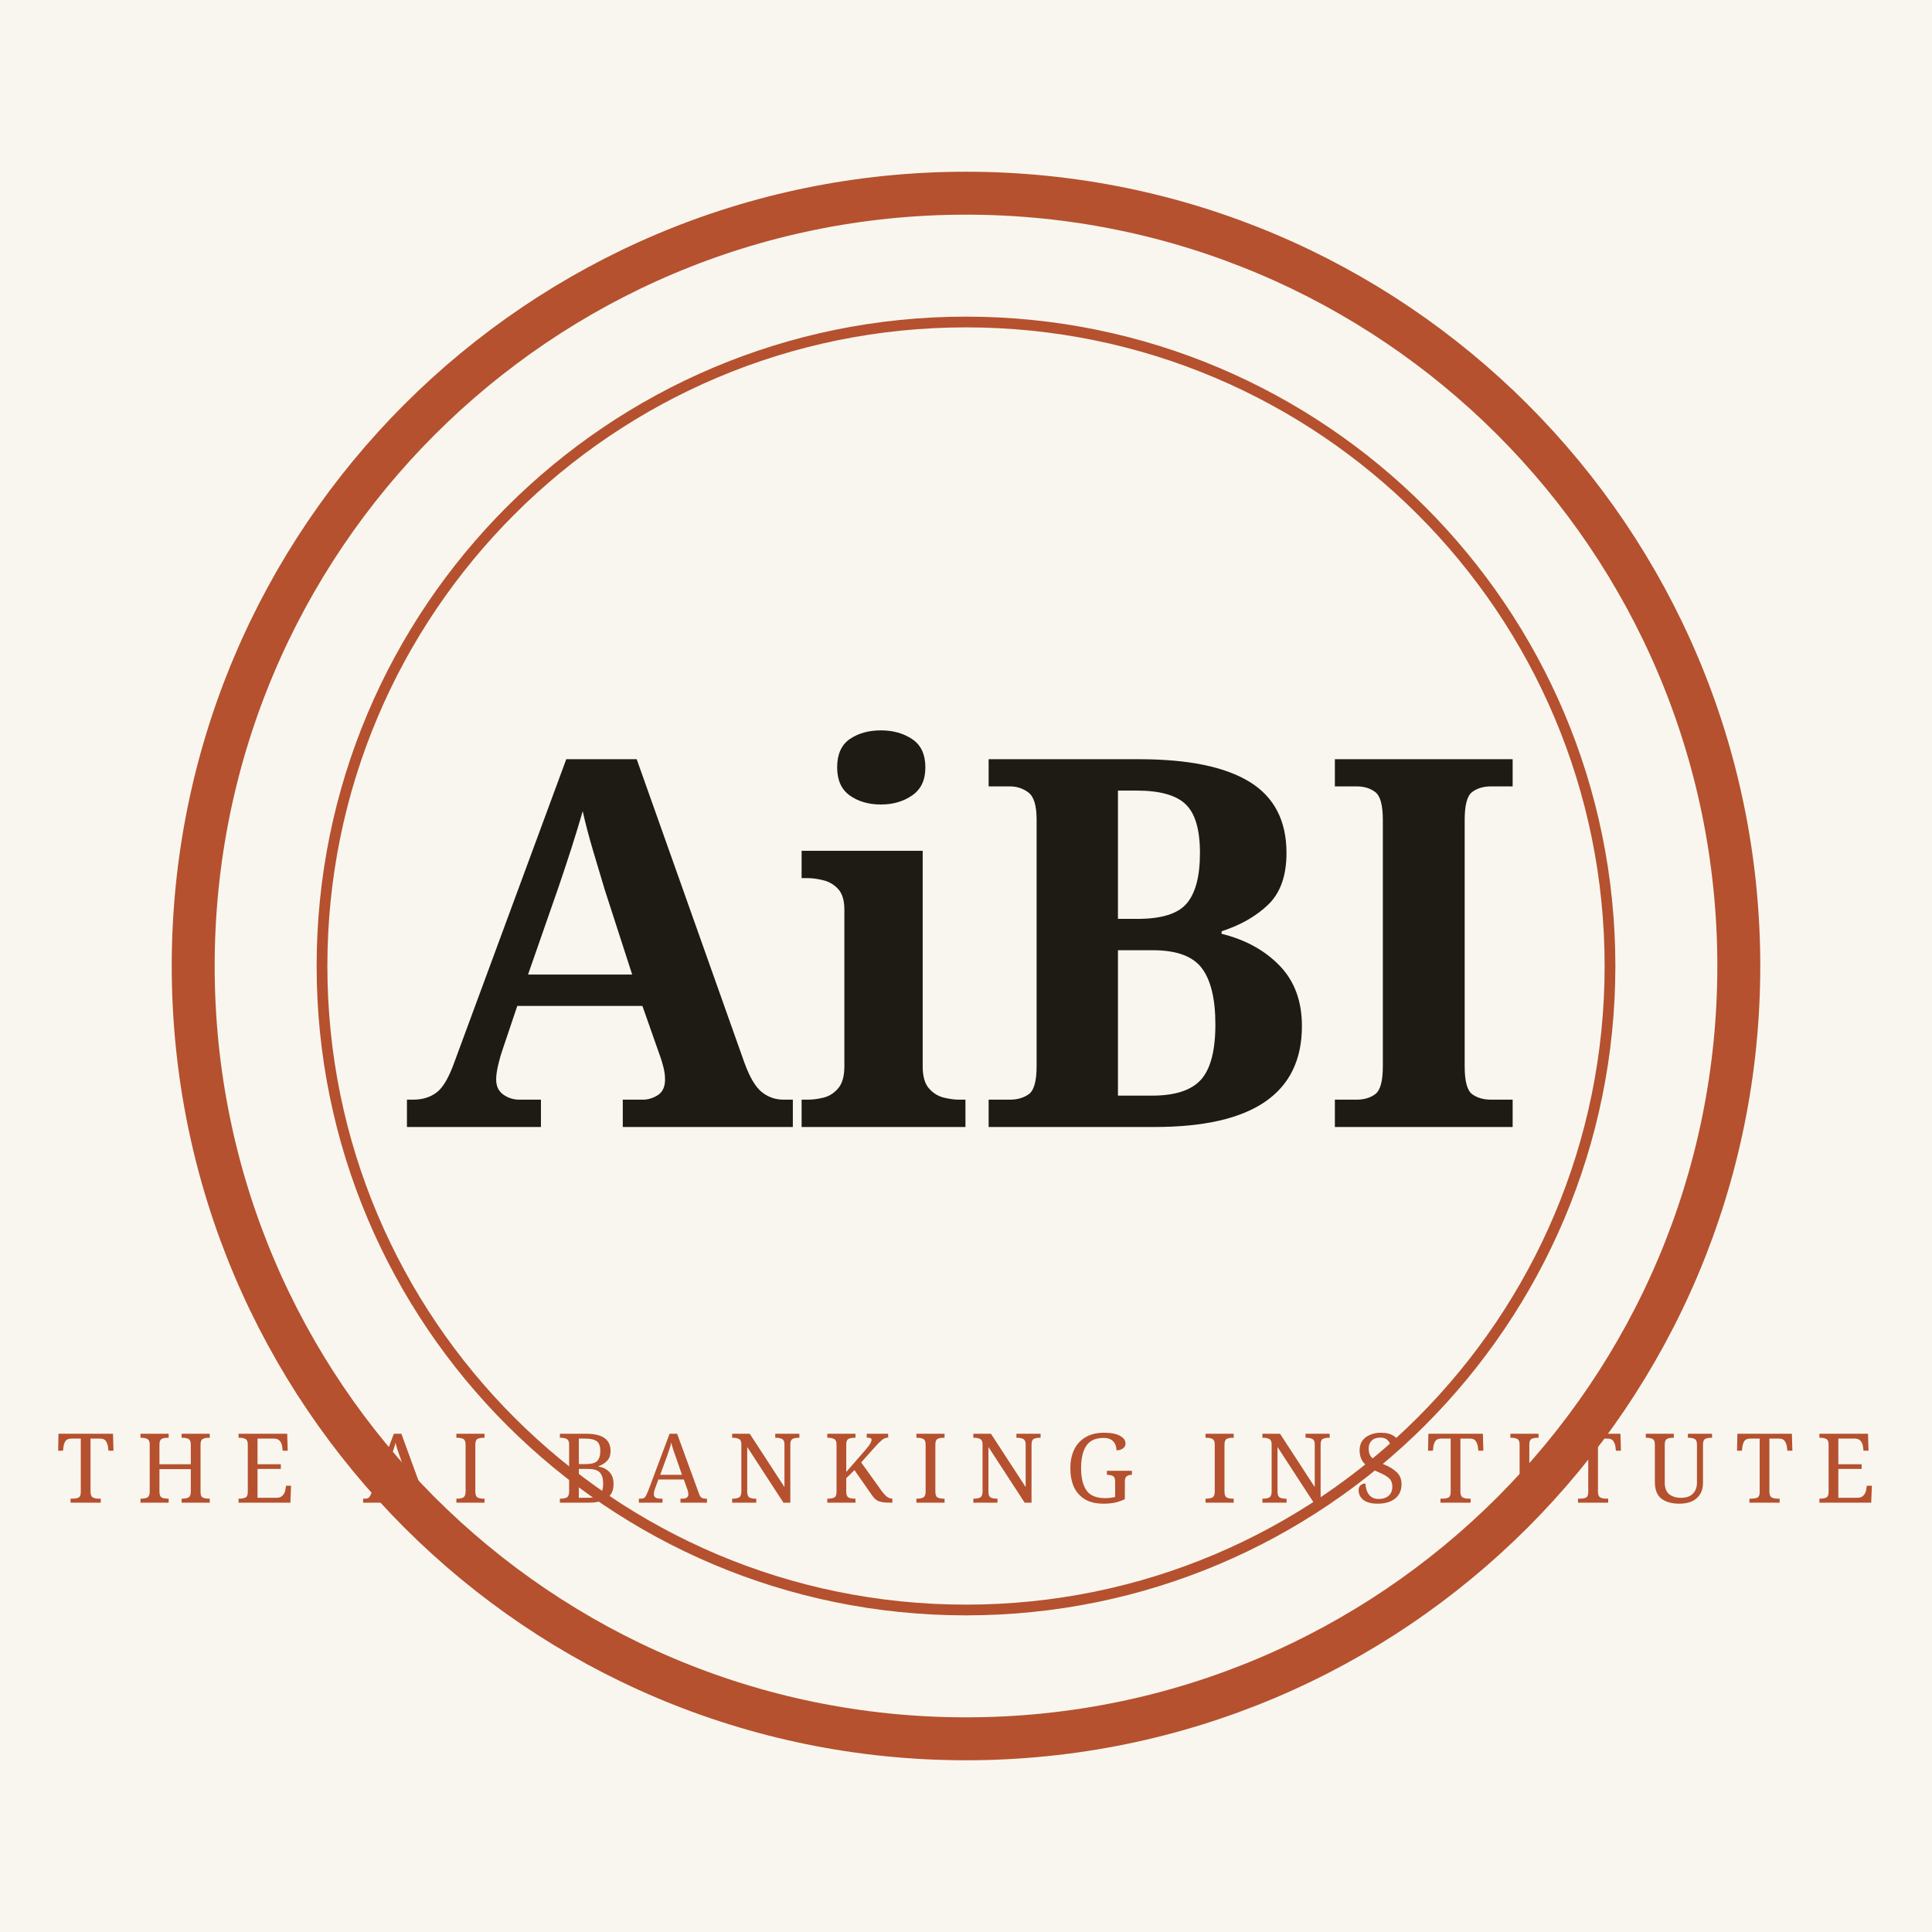
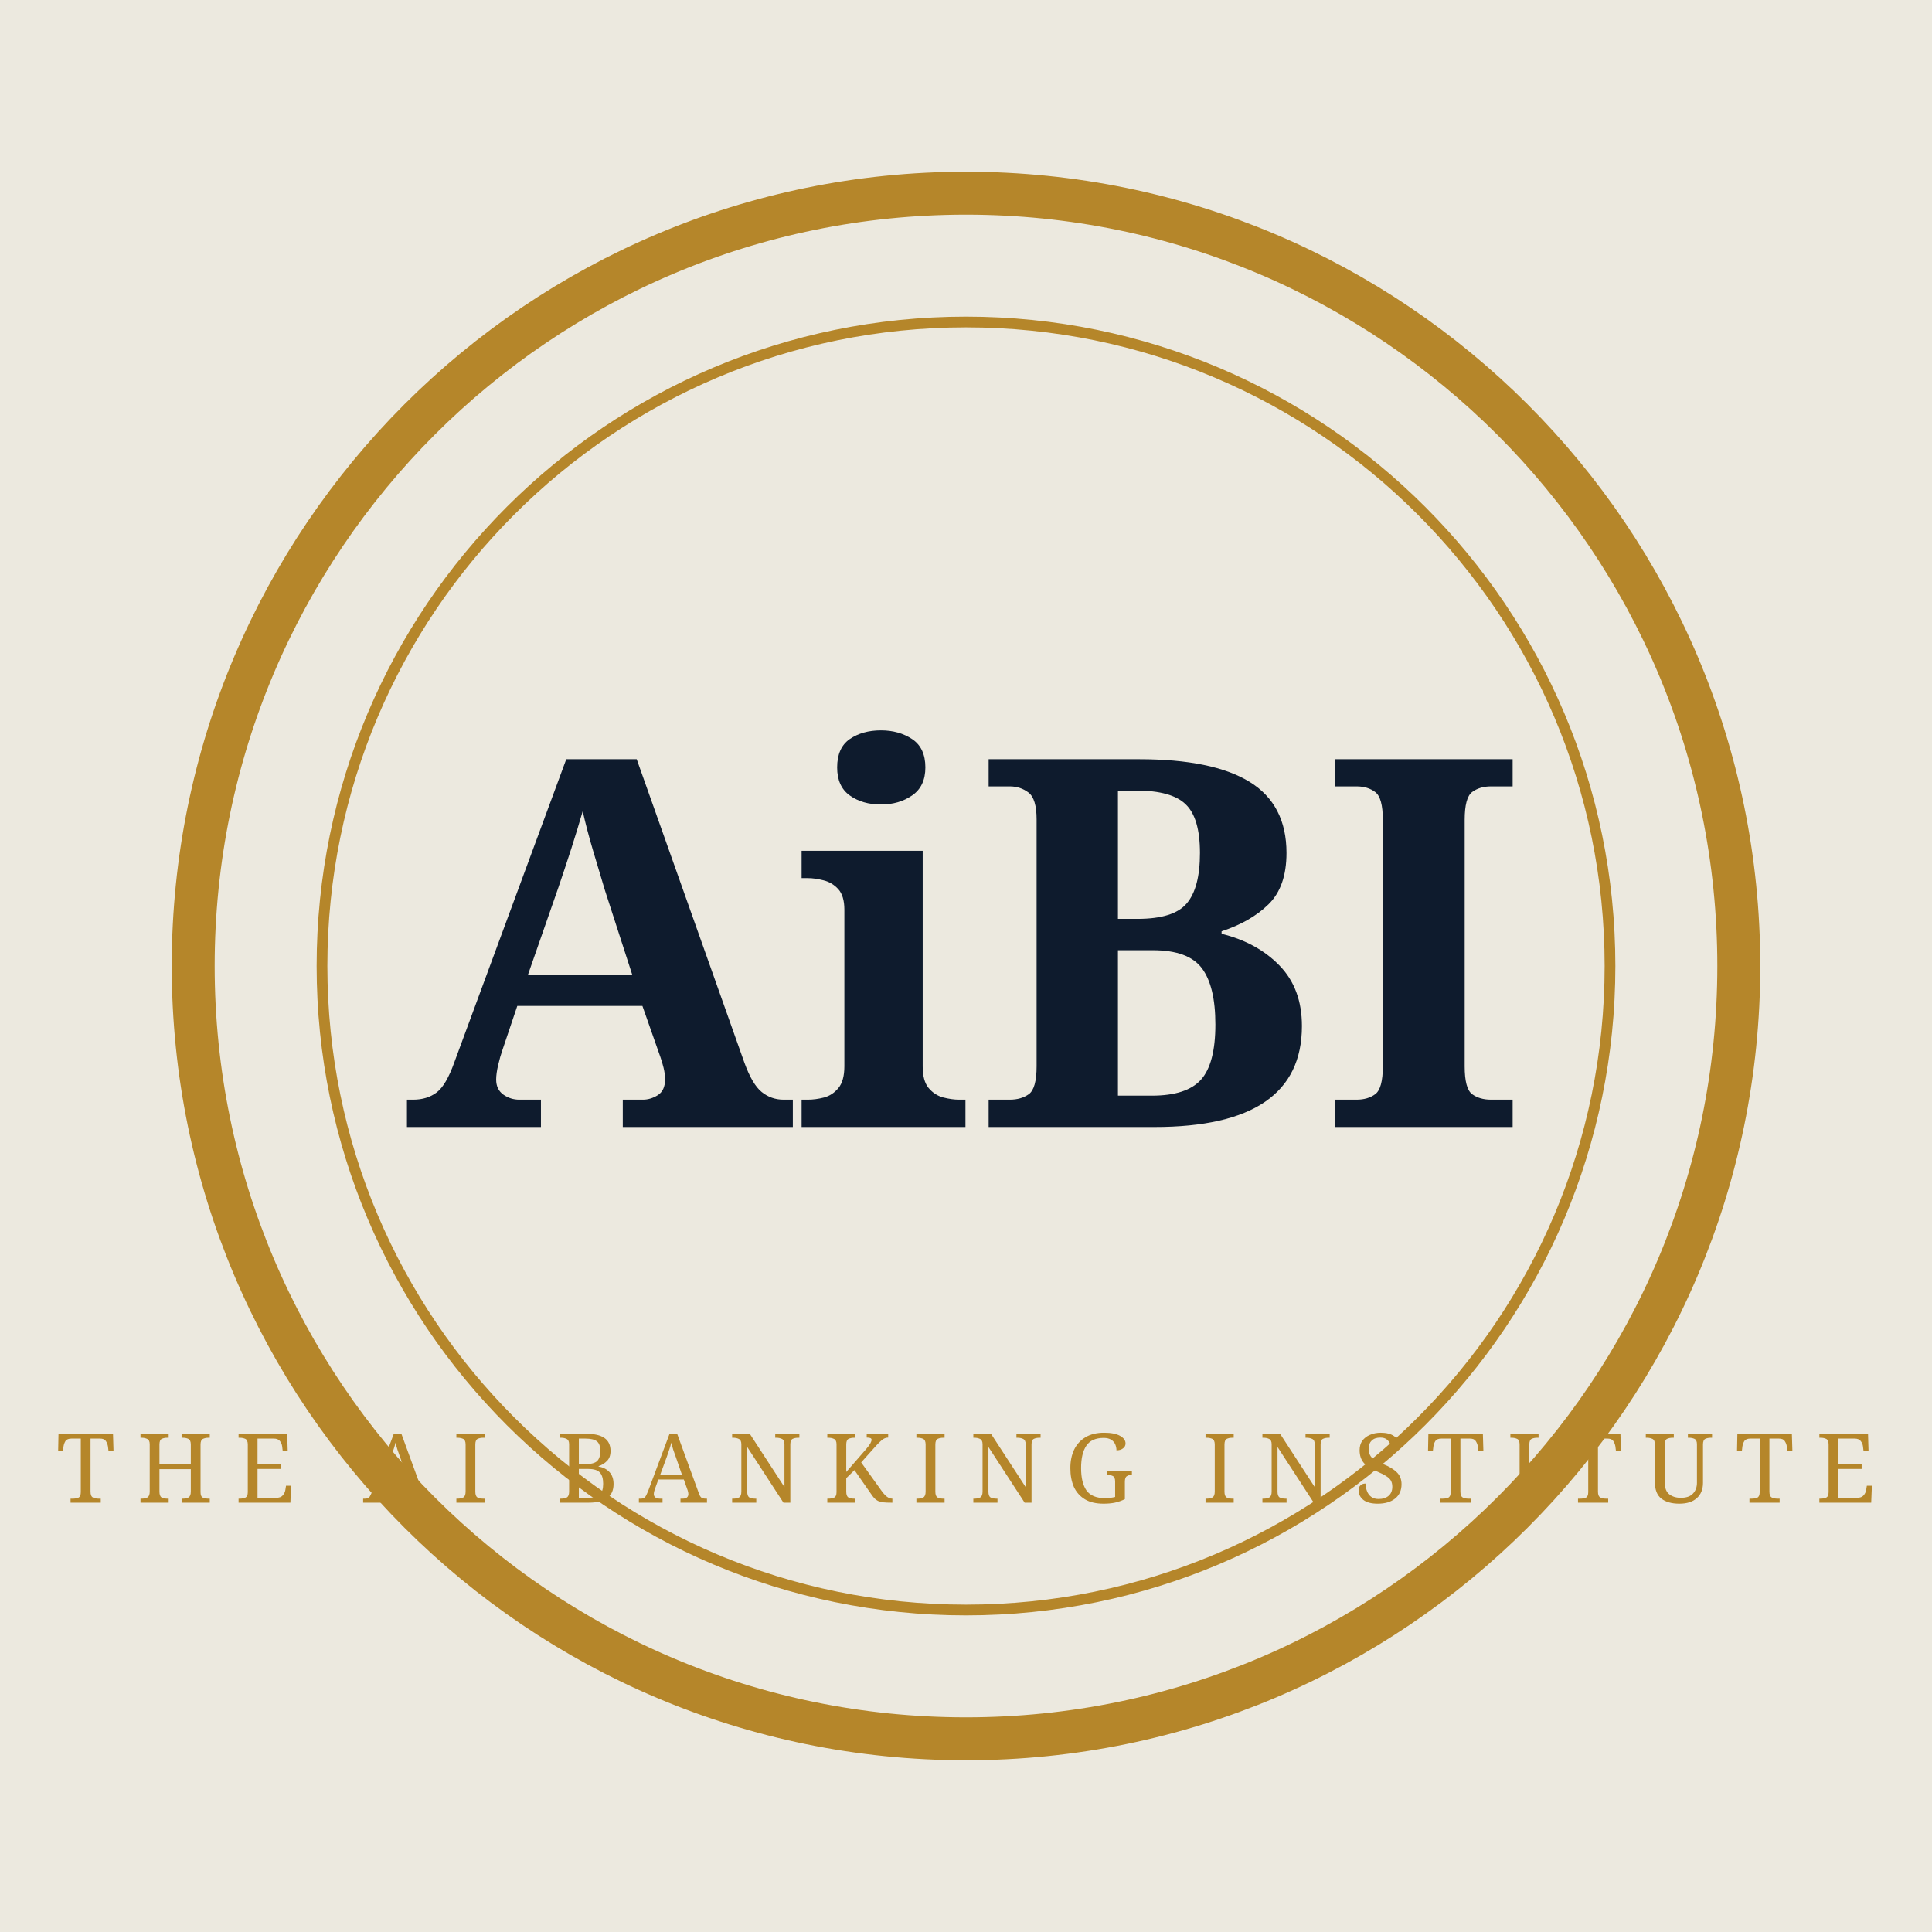
<svg xmlns="http://www.w3.org/2000/svg" viewBox="0 0 180 180">
-   <rect width="180" height="180" fill="#f9f6f0" />
-   <circle cx="90" cy="90" r="72" fill="none" stroke="#b5512e" stroke-width="4" />
-   <circle cx="90" cy="90" r="60" fill="none" stroke="#b5512e" stroke-width="1" />
-   <text x="90" y="105" font-family="Georgia, serif" font-size="48" font-weight="600" fill="#1e1a14" text-anchor="middle">AiBI</text>
-   <text x="90" y="140" font-family="Georgia, serif" font-size="9" letter-spacing="2" fill="#b5512e" text-anchor="middle">THE AI BANKING INSTITUTE</text>
+   <rect width="180" height="180" fill="#ECE9DF" />
+   <circle cx="90" cy="90" r="72" fill="none" stroke="#B5862A" stroke-width="4" />
+   <circle cx="90" cy="90" r="60" fill="none" stroke="#B5862A" stroke-width="1" />
+   <text x="90" y="105" font-family="Georgia, serif" font-size="48" font-weight="600" fill="#0E1B2D" text-anchor="middle">AiBI</text>
+   <text x="90" y="140" font-family="Georgia, serif" font-size="9" letter-spacing="2" fill="#B5862A" text-anchor="middle">THE AI BANKING INSTITUTE</text>
</svg>
